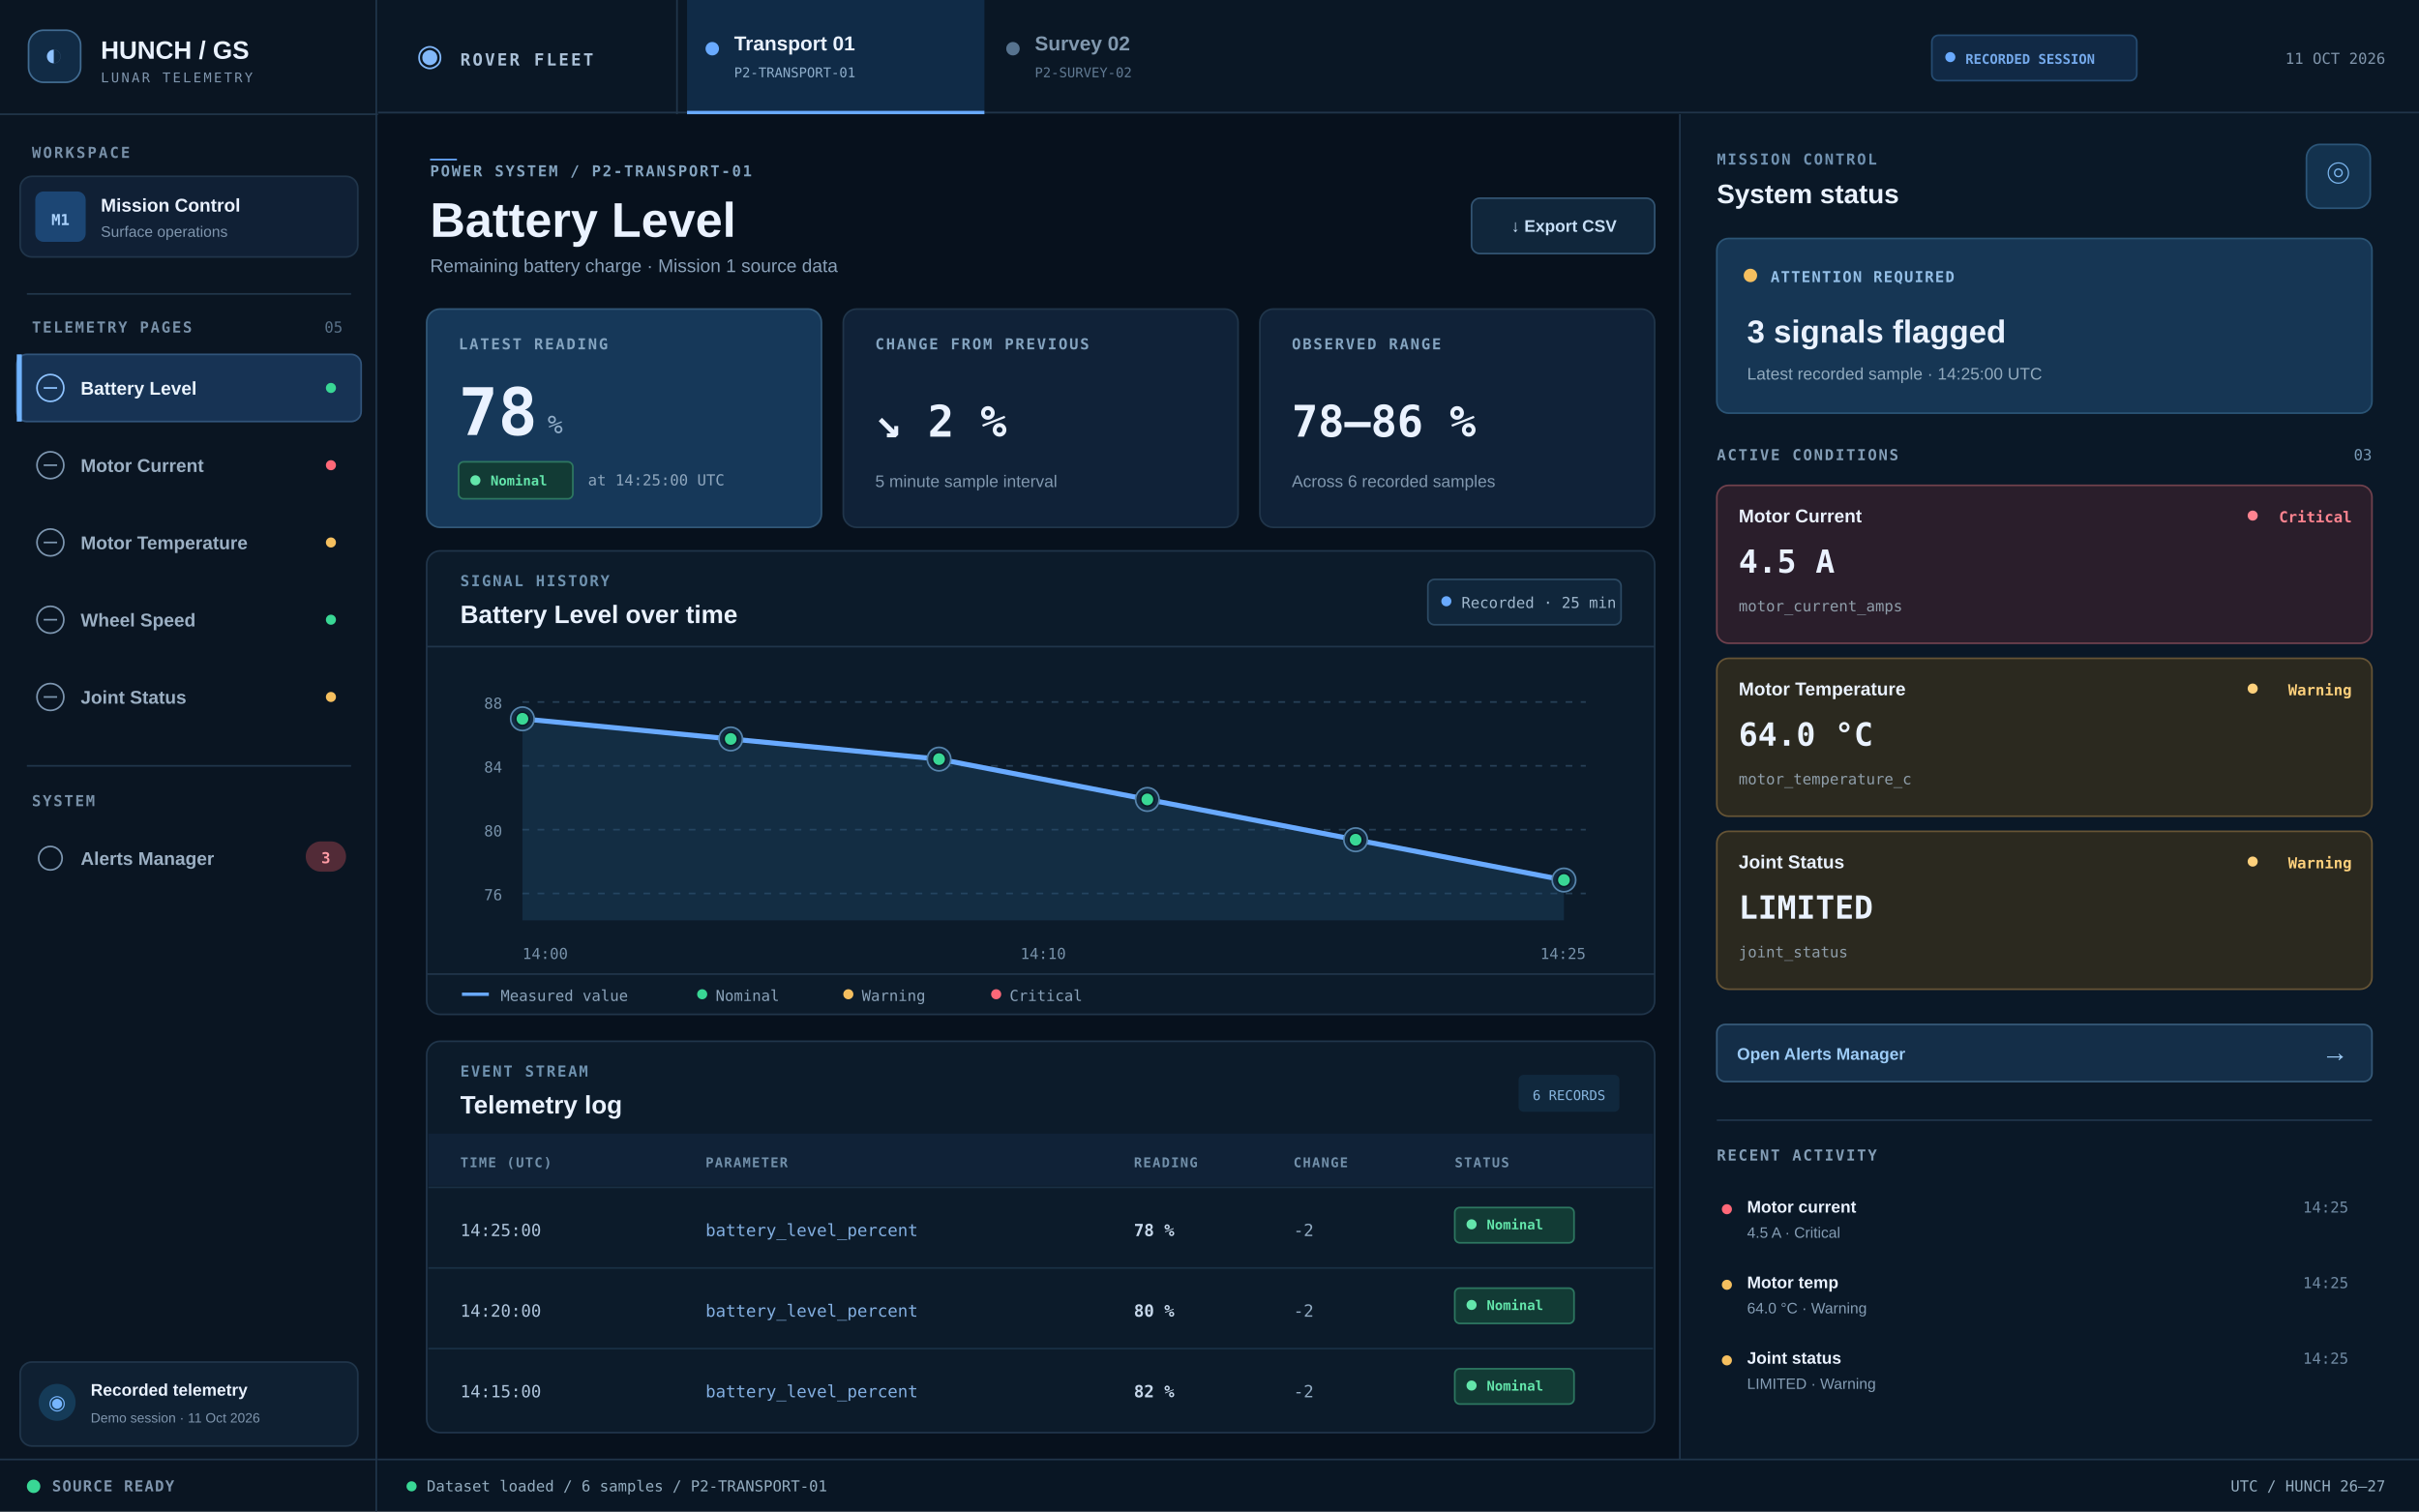
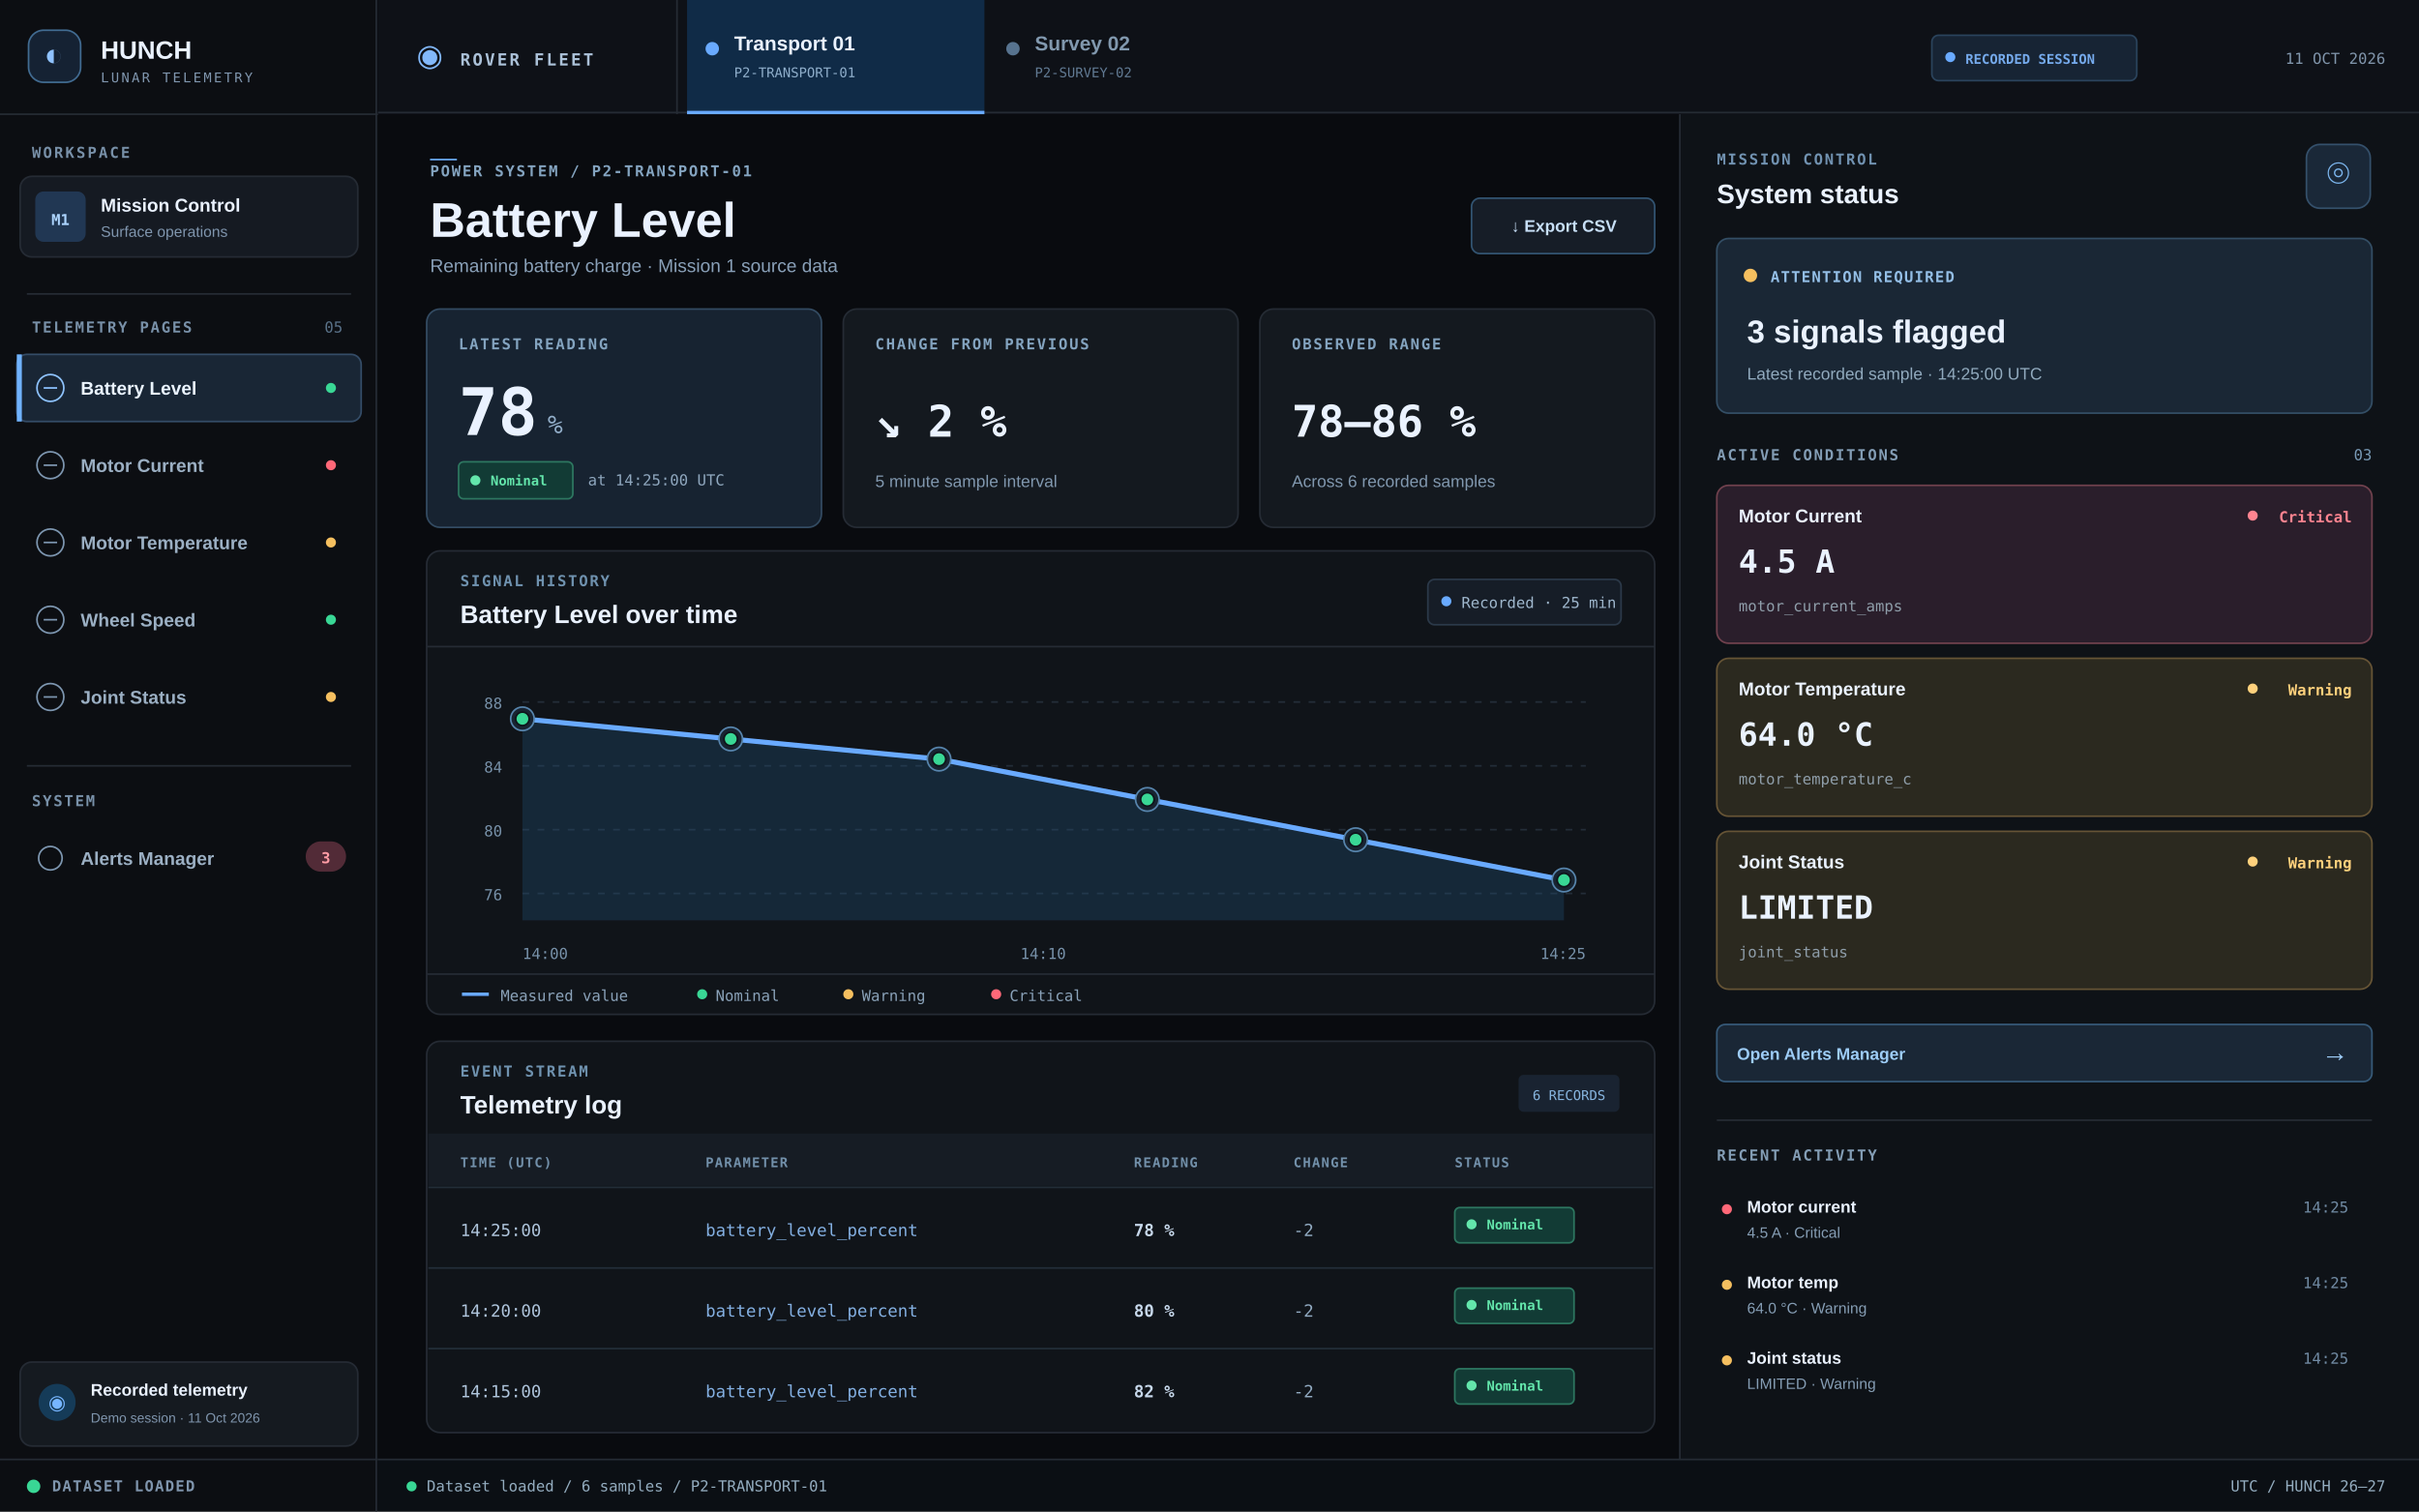
<svg xmlns="http://www.w3.org/2000/svg" width="1440" height="900" viewBox="0 0 1440 900" role="img" aria-label="HUNCH lunar telemetry dashboard design frame">
  <g id="00-background">
-     <rect x="0" y="0" width="1440" height="900" rx="0" fill="#07111d" stroke="none" stroke-width="1" />
+     <rect x="0" y="0" width="1440" height="900" rx="0" fill="#090b0f" stroke="none" stroke-width="1" />
  </g>
  <g id="01-sidebar">
-     <rect x="0" y="0" width="225" height="900" rx="0" fill="#0a1522" stroke="none" stroke-width="1" />
-     <line x1="224" y1="0" x2="224" y2="900" stroke="#20354a" stroke-width="1" />
-     <line x1="0" y1="68" x2="225" y2="68" stroke="#20354a" stroke-width="1" />
-     <rect x="17" y="18" width="31" height="31" rx="9" fill="#112b45" stroke="#416b91" stroke-width="1" />
+     <rect x="0" y="0" width="225" height="900" rx="0" fill="#0c0e12" stroke="none" stroke-width="1" />
+     <line x1="224" y1="0" x2="224" y2="900" stroke="#252b34" stroke-width="1" />
+     <line x1="0" y1="68" x2="225" y2="68" stroke="#252b34" stroke-width="1" />
+     <rect x="17" y="18" width="31" height="31" rx="9" fill="#152233" stroke="#416b91" stroke-width="1" />
    <text x="32" y="39" fill="#8fc2ff" font-family="DM Sans, Arial, sans-serif" font-size="19" font-weight="500" text-anchor="middle">◐</text>
-     <text x="60" y="35" fill="#eaf2ff" font-family="DM Sans, Arial, sans-serif" font-size="15" font-weight="700" text-anchor="start">HUNCH / GS</text>
+     <text x="60" y="35" fill="#eaf2ff" font-family="DM Sans, Arial, sans-serif" font-size="15" font-weight="700" text-anchor="start">HUNCH</text>
    <text x="60" y="49" fill="#7f95ad" font-family="IBM Plex Mono, Consolas, monospace" font-size="8" font-weight="500" text-anchor="start" letter-spacing="1.3">LUNAR TELEMETRY</text>
    <text x="19" y="94" fill="#7890a8" font-family="IBM Plex Mono, Consolas, monospace" font-size="9" font-weight="600" text-anchor="start" letter-spacing="1.2">WORKSPACE</text>
-     <rect x="12" y="105" width="201" height="48" rx="7" fill="#102035" stroke="#20354a" stroke-width="1" />
-     <rect x="21" y="114" width="30" height="30" rx="5" fill="#1c4674" stroke="none" stroke-width="1" />
+     <rect x="12" y="105" width="201" height="48" rx="7" fill="#151a22" stroke="#252b34" stroke-width="1" />
+     <rect x="21" y="114" width="30" height="30" rx="5" fill="#213753" stroke="none" stroke-width="1" />
    <text x="36" y="134" fill="#add5ff" font-family="IBM Plex Mono, Consolas, monospace" font-size="9" font-weight="600" text-anchor="middle">M1</text>
    <text x="60" y="126" fill="#eaf2ff" font-family="DM Sans, Arial, sans-serif" font-size="11" font-weight="700" text-anchor="start">Mission Control</text>
    <text x="60" y="141" fill="#7f95ad" font-family="DM Sans, Arial, sans-serif" font-size="9" font-weight="500" text-anchor="start">Surface operations</text>
-     <line x1="16" y1="175" x2="209" y2="175" stroke="#20354a" stroke-width="1" />
+     <line x1="16" y1="175" x2="209" y2="175" stroke="#252b34" stroke-width="1" />
    <text x="19" y="198" fill="#7890a8" font-family="IBM Plex Mono, Consolas, monospace" font-size="9" font-weight="600" text-anchor="start" letter-spacing="1">TELEMETRY PAGES</text>
    <text x="204" y="198" fill="#597188" font-family="IBM Plex Mono, Consolas, monospace" font-size="9" font-weight="500" text-anchor="end">05</text>
-     <rect x="10" y="211" width="205" height="40" rx="6" fill="#173354" stroke="#31547a" stroke-width="1" />
+     <rect x="10" y="211" width="205" height="40" rx="6" fill="#192635" stroke="#344c67" stroke-width="1" />
    <rect x="10" y="211" width="3" height="40" rx="0" fill="#70b3ff" stroke="none" stroke-width="1" />
    <circle cx="30" cy="231" r="8" fill="none" stroke="#8ec3ff" />
    <line x1="26" y1="231" x2="34" y2="231" stroke="#8ec3ff" stroke-width="1" />
    <text x="48" y="235" fill="#eaf4ff" font-family="DM Sans, Arial, sans-serif" font-size="11" font-weight="600" text-anchor="start">Battery Level</text>
    <circle cx="197" cy="231" r="3" fill="#39d795" stroke="none" />
    <circle cx="30" cy="277" r="8" fill="none" stroke="#7d96b0" />
    <line x1="26" y1="277" x2="34" y2="277" stroke="#7d96b0" stroke-width="1" />
    <text x="48" y="281" fill="#9bafc3" font-family="DM Sans, Arial, sans-serif" font-size="11" font-weight="600" text-anchor="start">Motor Current</text>
    <circle cx="197" cy="277" r="3" fill="#ff6878" stroke="none" />
    <circle cx="30" cy="323" r="8" fill="none" stroke="#7d96b0" />
    <line x1="26" y1="323" x2="34" y2="323" stroke="#7d96b0" stroke-width="1" />
    <text x="48" y="327" fill="#9bafc3" font-family="DM Sans, Arial, sans-serif" font-size="11" font-weight="600" text-anchor="start">Motor Temperature</text>
    <circle cx="197" cy="323" r="3" fill="#f5bf5f" stroke="none" />
    <circle cx="30" cy="369" r="8" fill="none" stroke="#7d96b0" />
    <line x1="26" y1="369" x2="34" y2="369" stroke="#7d96b0" stroke-width="1" />
    <text x="48" y="373" fill="#9bafc3" font-family="DM Sans, Arial, sans-serif" font-size="11" font-weight="600" text-anchor="start">Wheel Speed</text>
    <circle cx="197" cy="369" r="3" fill="#39d795" stroke="none" />
    <circle cx="30" cy="415" r="8" fill="none" stroke="#7d96b0" />
    <line x1="26" y1="415" x2="34" y2="415" stroke="#7d96b0" stroke-width="1" />
    <text x="48" y="419" fill="#9bafc3" font-family="DM Sans, Arial, sans-serif" font-size="11" font-weight="600" text-anchor="start">Joint Status</text>
    <circle cx="197" cy="415" r="3" fill="#f5bf5f" stroke="none" />
-     <line x1="16" y1="456" x2="209" y2="456" stroke="#20354a" stroke-width="1" />
+     <line x1="16" y1="456" x2="209" y2="456" stroke="#252b34" stroke-width="1" />
    <text x="19" y="480" fill="#7890a8" font-family="IBM Plex Mono, Consolas, monospace" font-size="9" font-weight="600" text-anchor="start" letter-spacing="1">SYSTEM</text>
    <text x="48" y="515" fill="#9bafc3" font-family="DM Sans, Arial, sans-serif" font-size="11" font-weight="600" text-anchor="start">Alerts Manager</text>
    <circle cx="30" cy="511" r="7" fill="none" stroke="#7d96b0" />
    <rect x="182" y="501" width="24" height="18" rx="9" fill="#522b37" stroke="none" stroke-width="1" />
    <text x="194" y="514" fill="#ff9ca5" font-family="IBM Plex Mono, Consolas, monospace" font-size="9" font-weight="600" text-anchor="middle">3</text>
-     <rect x="12" y="811" width="201" height="50" rx="7" fill="#0f2032" stroke="#20354a" stroke-width="1" />
+     <rect x="12" y="811" width="201" height="50" rx="7" fill="#151a20" stroke="#252b34" stroke-width="1" />
    <circle cx="34" cy="835" r="11" fill="#153b58" stroke="none" />
    <text x="34" y="839" fill="#76b5ff" font-family="DM Sans, Arial, sans-serif" font-size="12" font-weight="500" text-anchor="middle">◉</text>
    <text x="54" y="831" fill="#eaf2ff" font-family="DM Sans, Arial, sans-serif" font-size="10" font-weight="700" text-anchor="start">Recorded telemetry</text>
    <text x="54" y="847" fill="#7f95ad" font-family="DM Sans, Arial, sans-serif" font-size="8" font-weight="500" text-anchor="start">Demo session · 11 Oct 2026</text>
-     <line x1="0" y1="869" x2="225" y2="869" stroke="#20354a" stroke-width="1" />
+     <line x1="0" y1="869" x2="225" y2="869" stroke="#252b34" stroke-width="1" />
    <circle cx="20" cy="885" r="4" fill="#39d795" stroke="none" />
-     <text x="31" y="888" fill="#7f95ad" font-family="IBM Plex Mono, Consolas, monospace" font-size="9" font-weight="600" text-anchor="start" letter-spacing="0.7">SOURCE READY</text>
+     <text x="31" y="888" fill="#7f95ad" font-family="IBM Plex Mono, Consolas, monospace" font-size="9" font-weight="600" text-anchor="start" letter-spacing="0.7">DATASET LOADED</text>
  </g>
  <g id="02-topbar-and-rover-tabs">
-     <rect x="225" y="0" width="1215" height="68" rx="0" fill="#0a1725" stroke="none" stroke-width="1" />
-     <line x1="225" y1="67" x2="1440" y2="67" stroke="#20354a" stroke-width="1" />
-     <line x1="403" y1="0" x2="403" y2="68" stroke="#20354a" stroke-width="1" />
+     <rect x="225" y="0" width="1215" height="68" rx="0" fill="#0e1117" stroke="none" stroke-width="1" />
+     <line x1="225" y1="67" x2="1440" y2="67" stroke="#252b34" stroke-width="1" />
+     <line x1="403" y1="0" x2="403" y2="68" stroke="#252b34" stroke-width="1" />
    <text x="248" y="39" fill="#82b8fa" font-family="DM Sans, Arial, sans-serif" font-size="18" font-weight="500" text-anchor="start">◉</text>
    <text x="274" y="39" fill="#abc1d8" font-family="IBM Plex Mono, Consolas, monospace" font-size="10" font-weight="600" text-anchor="start" letter-spacing="1.3">ROVER FLEET</text>
    <rect x="409" y="0" width="177" height="68" rx="0" fill="#102b47" stroke="none" stroke-width="1" />
    <rect x="409" y="66" width="177" height="2" rx="0" fill="#69aaff" stroke="none" stroke-width="1" />
    <circle cx="424" cy="29" r="4" fill="#69aaff" stroke="none" />
    <text x="437" y="30" fill="#eaf2ff" font-family="DM Sans, Arial, sans-serif" font-size="12" font-weight="700" text-anchor="start">Transport 01</text>
    <text x="437" y="46" fill="#8faecb" font-family="IBM Plex Mono, Consolas, monospace" font-size="8" font-weight="500" text-anchor="start">P2-TRANSPORT-01</text>
    <circle cx="603" cy="29" r="4" fill="#57738f" stroke="none" />
    <text x="616" y="30" fill="#8198ae" font-family="DM Sans, Arial, sans-serif" font-size="12" font-weight="700" text-anchor="start">Survey 02</text>
    <text x="616" y="46" fill="#617a93" font-family="IBM Plex Mono, Consolas, monospace" font-size="8" font-weight="500" text-anchor="start">P2-SURVEY-02</text>
-     <rect x="1150" y="21" width="122" height="27" rx="4" fill="#112945" stroke="#254b71" stroke-width="1" />
+     <rect x="1150" y="21" width="122" height="27" rx="4" fill="#172434" stroke="#2a435c" stroke-width="1" />
    <circle cx="1161" cy="34" r="3" fill="#69aaff" stroke="none" />
    <text x="1170" y="38" fill="#75aaec" font-family="IBM Plex Mono, Consolas, monospace" font-size="8" font-weight="600" text-anchor="start">RECORDED SESSION</text>
    <text x="1420" y="38" fill="#8095ab" font-family="IBM Plex Mono, Consolas, monospace" font-size="9" font-weight="500" text-anchor="end">11 OCT 2026</text>
  </g>
  <g id="03-main-heading-and-summary">
    <text x="256" y="105" fill="#84a4c0" font-family="IBM Plex Mono, Consolas, monospace" font-size="9" font-weight="600" text-anchor="start" letter-spacing="1">POWER SYSTEM  /  P2-TRANSPORT-01</text>
    <line x1="256" y1="95" x2="272" y2="95" stroke="#69aaff" stroke-width="1" />
    <text x="256" y="141" fill="#eaf2ff" font-family="DM Sans, Arial, sans-serif" font-size="29" font-weight="700" text-anchor="start">Battery Level</text>
    <text x="256" y="162" fill="#89a0b8" font-family="DM Sans, Arial, sans-serif" font-size="11" font-weight="500" text-anchor="start">Remaining battery charge · Mission 1 source data</text>
-     <rect x="876" y="118" width="109" height="33" rx="5" fill="#10263b" stroke="#325472" stroke-width="1" />
+     <rect x="876" y="118" width="109" height="33" rx="5" fill="#161d27" stroke="#325472" stroke-width="1" />
    <text x="931" y="138" fill="#c7dff7" font-family="DM Sans, Arial, sans-serif" font-size="10" font-weight="700" text-anchor="middle">↓  Export CSV</text>
-     <rect x="254" y="184" width="235" height="130" rx="8" fill="#163859" stroke="#315777" stroke-width="1" />
-     <rect x="502" y="184" width="235" height="130" rx="8" fill="#102238" stroke="#20354a" stroke-width="1" />
-     <rect x="750" y="184" width="235" height="130" rx="8" fill="#102238" stroke="#20354a" stroke-width="1" />
+     <rect x="254" y="184" width="235" height="130" rx="8" fill="#172331" stroke="#334b62" stroke-width="1" />
+     <rect x="502" y="184" width="235" height="130" rx="8" fill="#14191f" stroke="#252b34" stroke-width="1" />
+     <rect x="750" y="184" width="235" height="130" rx="8" fill="#14191f" stroke="#252b34" stroke-width="1" />
    <text x="273" y="208" fill="#84a4c0" font-family="IBM Plex Mono, Consolas, monospace" font-size="9" font-weight="600" text-anchor="start" letter-spacing="1">LATEST READING</text>
    <text x="273" y="259" fill="#eaf2ff" font-family="IBM Plex Mono, Consolas, monospace" font-size="39" font-weight="600" text-anchor="start">78</text>
    <text x="326" y="258" fill="#92aec9" font-family="IBM Plex Mono, Consolas, monospace" font-size="15" font-weight="500" text-anchor="start">%</text>
    <rect x="273" y="275" width="68" height="22" rx="3" fill="#123b35" stroke="#2d7760" stroke-width="1" />
    <circle cx="283" cy="286" r="3" fill="#63e6ab" stroke="none" />
    <text x="292" y="289" fill="#63e6ab" font-family="IBM Plex Mono, Consolas, monospace" font-size="8" font-weight="600" text-anchor="start">Nominal</text>
    <text x="350" y="289" fill="#8fa7be" font-family="IBM Plex Mono, Consolas, monospace" font-size="9" font-weight="500" text-anchor="start">at 14:25:00 UTC</text>
    <text x="521" y="208" fill="#84a4c0" font-family="IBM Plex Mono, Consolas, monospace" font-size="9" font-weight="600" text-anchor="start" letter-spacing="1">CHANGE FROM PREVIOUS</text>
    <text x="521" y="260" fill="#eaf2ff" font-family="IBM Plex Mono, Consolas, monospace" font-size="26" font-weight="600" text-anchor="start">↘ 2 %</text>
    <text x="521" y="290" fill="#8198af" font-family="DM Sans, Arial, sans-serif" font-size="10" font-weight="500" text-anchor="start">5 minute sample interval</text>
    <text x="769" y="208" fill="#84a4c0" font-family="IBM Plex Mono, Consolas, monospace" font-size="9" font-weight="600" text-anchor="start" letter-spacing="1">OBSERVED RANGE</text>
    <text x="769" y="260" fill="#eaf2ff" font-family="IBM Plex Mono, Consolas, monospace" font-size="26" font-weight="600" text-anchor="start">78–86 %</text>
    <text x="769" y="290" fill="#8198af" font-family="DM Sans, Arial, sans-serif" font-size="10" font-weight="500" text-anchor="start">Across 6 recorded samples</text>
  </g>
  <g id="04-signal-history-chart">
-     <rect x="254" y="328" width="731" height="276" rx="8" fill="#0c1b2a" stroke="#20354a" stroke-width="1" />
-     <line x1="254" y1="385" x2="985" y2="385" stroke="#20354a" stroke-width="1" />
+     <rect x="254" y="328" width="731" height="276" rx="8" fill="#101419" stroke="#252b34" stroke-width="1" />
+     <line x1="254" y1="385" x2="985" y2="385" stroke="#252b34" stroke-width="1" />
    <text x="274" y="349" fill="#6f92af" font-family="IBM Plex Mono, Consolas, monospace" font-size="9" font-weight="600" text-anchor="start" letter-spacing="1">SIGNAL HISTORY</text>
    <text x="274" y="371" fill="#eaf2ff" font-family="DM Sans, Arial, sans-serif" font-size="15" font-weight="700" text-anchor="start">Battery Level over time</text>
-     <rect x="850" y="345" width="115" height="27" rx="4" fill="#10263b" stroke="#2c4a64" stroke-width="1" />
+     <rect x="850" y="345" width="115" height="27" rx="4" fill="#161d27" stroke="#2b3949" stroke-width="1" />
    <circle cx="861" cy="358" r="3" fill="#69aaff" stroke="none" />
    <text x="870" y="362" fill="#9fb7cd" font-family="IBM Plex Mono, Consolas, monospace" font-size="9" font-weight="500" text-anchor="start">Recorded · 25 min</text>
-     <line x1="311" y1="418" x2="944" y2="418" stroke="#274057" stroke-width="1" stroke-dasharray="4 5" />
+     <line x1="311" y1="418" x2="944" y2="418" stroke="#232d38" stroke-width="1" stroke-dasharray="4 5" />
    <text x="299" y="422" fill="#7791a9" font-family="IBM Plex Mono, Consolas, monospace" font-size="9" font-weight="500" text-anchor="end">88</text>
-     <line x1="311" y1="456" x2="944" y2="456" stroke="#274057" stroke-width="1" stroke-dasharray="4 5" />
+     <line x1="311" y1="456" x2="944" y2="456" stroke="#232d38" stroke-width="1" stroke-dasharray="4 5" />
    <text x="299" y="460" fill="#7791a9" font-family="IBM Plex Mono, Consolas, monospace" font-size="9" font-weight="500" text-anchor="end">84</text>
-     <line x1="311" y1="494" x2="944" y2="494" stroke="#274057" stroke-width="1" stroke-dasharray="4 5" />
+     <line x1="311" y1="494" x2="944" y2="494" stroke="#232d38" stroke-width="1" stroke-dasharray="4 5" />
    <text x="299" y="498" fill="#7791a9" font-family="IBM Plex Mono, Consolas, monospace" font-size="9" font-weight="500" text-anchor="end">80</text>
-     <line x1="311" y1="532" x2="944" y2="532" stroke="#274057" stroke-width="1" stroke-dasharray="4 5" />
+     <line x1="311" y1="532" x2="944" y2="532" stroke="#232d38" stroke-width="1" stroke-dasharray="4 5" />
    <text x="299" y="536" fill="#7791a9" font-family="IBM Plex Mono, Consolas, monospace" font-size="9" font-weight="500" text-anchor="end">76</text>
    <path d="M311 428 L435 440 L559 452 L683 476 L807 500 L931 524 L931 548 L311 548 Z" fill="#204c74" opacity="0.35" />
    <path d="M311 428 L435 440 L559 452 L683 476 L807 500 L931 524" fill="none" stroke="#69aaff" stroke-width="3" stroke-linecap="round" stroke-linejoin="round" />
-     <circle cx="311" cy="428" r="7" fill="#122b41" stroke="#5785ad" />
-     <circle cx="311" cy="428" r="4" fill="#39d795" stroke="#0b1b29" />
-     <circle cx="435" cy="440" r="7" fill="#122b41" stroke="#5785ad" />
-     <circle cx="435" cy="440" r="4" fill="#39d795" stroke="#0b1b29" />
-     <circle cx="559" cy="452" r="7" fill="#122b41" stroke="#5785ad" />
-     <circle cx="559" cy="452" r="4" fill="#39d795" stroke="#0b1b29" />
-     <circle cx="683" cy="476" r="7" fill="#122b41" stroke="#5785ad" />
-     <circle cx="683" cy="476" r="4" fill="#39d795" stroke="#0b1b29" />
-     <circle cx="807" cy="500" r="7" fill="#122b41" stroke="#5785ad" />
-     <circle cx="807" cy="500" r="4" fill="#39d795" stroke="#0b1b29" />
-     <circle cx="931" cy="524" r="7" fill="#122b41" stroke="#5785ad" />
-     <circle cx="931" cy="524" r="4" fill="#39d795" stroke="#0b1b29" />
+     <circle cx="311" cy="428" r="7" fill="#182431" stroke="#5785ad" />
+     <circle cx="311" cy="428" r="4" fill="#39d795" stroke="#0e141b" />
+     <circle cx="435" cy="440" r="7" fill="#182431" stroke="#5785ad" />
+     <circle cx="435" cy="440" r="4" fill="#39d795" stroke="#0e141b" />
+     <circle cx="559" cy="452" r="7" fill="#182431" stroke="#5785ad" />
+     <circle cx="559" cy="452" r="4" fill="#39d795" stroke="#0e141b" />
+     <circle cx="683" cy="476" r="7" fill="#182431" stroke="#5785ad" />
+     <circle cx="683" cy="476" r="4" fill="#39d795" stroke="#0e141b" />
+     <circle cx="807" cy="500" r="7" fill="#182431" stroke="#5785ad" />
+     <circle cx="807" cy="500" r="4" fill="#39d795" stroke="#0e141b" />
+     <circle cx="931" cy="524" r="7" fill="#182431" stroke="#5785ad" />
+     <circle cx="931" cy="524" r="4" fill="#39d795" stroke="#0e141b" />
    <text x="311" y="571" fill="#7791a9" font-family="IBM Plex Mono, Consolas, monospace" font-size="9" font-weight="500" text-anchor="start">14:00</text>
    <text x="621" y="571" fill="#7791a9" font-family="IBM Plex Mono, Consolas, monospace" font-size="9" font-weight="500" text-anchor="middle">14:10</text>
    <text x="944" y="571" fill="#7791a9" font-family="IBM Plex Mono, Consolas, monospace" font-size="9" font-weight="500" text-anchor="end">14:25</text>
-     <line x1="254" y1="580" x2="985" y2="580" stroke="#20354a" stroke-width="1" />
+     <line x1="254" y1="580" x2="985" y2="580" stroke="#252b34" stroke-width="1" />
    <line x1="275" y1="592" x2="291" y2="592" stroke="#69aaff" stroke-width="2" />
    <text x="298" y="596" fill="#8aa2b9" font-family="IBM Plex Mono, Consolas, monospace" font-size="9" font-weight="500" text-anchor="start">Measured value</text>
    <circle cx="418" cy="592" r="3" fill="#39d795" stroke="none" />
    <text x="426" y="596" fill="#8aa2b9" font-family="IBM Plex Mono, Consolas, monospace" font-size="9" font-weight="500" text-anchor="start">Nominal</text>
    <circle cx="505" cy="592" r="3" fill="#f5bf5f" stroke="none" />
    <text x="513" y="596" fill="#8aa2b9" font-family="IBM Plex Mono, Consolas, monospace" font-size="9" font-weight="500" text-anchor="start">Warning</text>
    <circle cx="593" cy="592" r="3" fill="#ff6878" stroke="none" />
    <text x="601" y="596" fill="#8aa2b9" font-family="IBM Plex Mono, Consolas, monospace" font-size="9" font-weight="500" text-anchor="start">Critical</text>
  </g>
  <g id="05-telemetry-log">
-     <rect x="254" y="620" width="731" height="233" rx="8" fill="#0c1b2a" stroke="#20354a" stroke-width="1" />
+     <rect x="254" y="620" width="731" height="233" rx="8" fill="#101419" stroke="#252b34" stroke-width="1" />
    <text x="274" y="641" fill="#6f92af" font-family="IBM Plex Mono, Consolas, monospace" font-size="9" font-weight="600" text-anchor="start" letter-spacing="1">EVENT STREAM</text>
    <text x="274" y="663" fill="#eaf2ff" font-family="DM Sans, Arial, sans-serif" font-size="15" font-weight="700" text-anchor="start">Telemetry log</text>
-     <rect x="904" y="640" width="60" height="22" rx="3" fill="#10283d" stroke="none" stroke-width="1" />
+     <rect x="904" y="640" width="60" height="22" rx="3" fill="#192331" stroke="none" stroke-width="1" />
    <text x="934" y="655" fill="#87b5df" font-family="IBM Plex Mono, Consolas, monospace" font-size="8" font-weight="500" text-anchor="middle">6 RECORDS</text>
-     <rect x="255" y="675" width="729" height="31" rx="0" fill="#102237" stroke="none" stroke-width="1" />
+     <rect x="255" y="675" width="729" height="31" rx="0" fill="#161c24" stroke="none" stroke-width="1" />
    <text x="274" y="695" fill="#7290aa" font-family="IBM Plex Mono, Consolas, monospace" font-size="8" font-weight="600" text-anchor="start" letter-spacing="0.7">TIME (UTC)</text>
    <text x="420" y="695" fill="#7290aa" font-family="IBM Plex Mono, Consolas, monospace" font-size="8" font-weight="600" text-anchor="start" letter-spacing="0.7">PARAMETER</text>
    <text x="675" y="695" fill="#7290aa" font-family="IBM Plex Mono, Consolas, monospace" font-size="8" font-weight="600" text-anchor="start" letter-spacing="0.7">READING</text>
    <text x="770" y="695" fill="#7290aa" font-family="IBM Plex Mono, Consolas, monospace" font-size="8" font-weight="600" text-anchor="start" letter-spacing="0.7">CHANGE</text>
    <text x="866" y="695" fill="#7290aa" font-family="IBM Plex Mono, Consolas, monospace" font-size="8" font-weight="600" text-anchor="start" letter-spacing="0.7">STATUS</text>
-     <line x1="255" y1="707" x2="984" y2="707" stroke="#193044" stroke-width="1" />
+     <line x1="255" y1="707" x2="984" y2="707" stroke="#222d38" stroke-width="1" />
    <text x="274" y="736" fill="#afc5dc" font-family="IBM Plex Mono, Consolas, monospace" font-size="10" font-weight="500" text-anchor="start">14:25:00</text>
    <text x="420" y="736" fill="#83afe1" font-family="IBM Plex Mono, Consolas, monospace" font-size="10" font-weight="500" text-anchor="start">battery_level_percent</text>
    <text x="675" y="736" fill="#c7d8eb" font-family="IBM Plex Mono, Consolas, monospace" font-size="10" font-weight="600" text-anchor="start">78 %</text>
    <text x="770" y="736" fill="#90a9c0" font-family="IBM Plex Mono, Consolas, monospace" font-size="10" font-weight="500" text-anchor="start">-2</text>
    <rect x="866" y="719" width="71" height="21" rx="3" fill="#123b35" stroke="#2d7760" stroke-width="1" />
    <circle cx="876" cy="729" r="3" fill="#63e6ab" stroke="none" />
    <text x="885" y="732" fill="#63e6ab" font-family="IBM Plex Mono, Consolas, monospace" font-size="8" font-weight="600" text-anchor="start">Nominal</text>
-     <line x1="255" y1="755" x2="984" y2="755" stroke="#193044" stroke-width="1" />
+     <line x1="255" y1="755" x2="984" y2="755" stroke="#222d38" stroke-width="1" />
    <text x="274" y="784" fill="#afc5dc" font-family="IBM Plex Mono, Consolas, monospace" font-size="10" font-weight="500" text-anchor="start">14:20:00</text>
    <text x="420" y="784" fill="#83afe1" font-family="IBM Plex Mono, Consolas, monospace" font-size="10" font-weight="500" text-anchor="start">battery_level_percent</text>
    <text x="675" y="784" fill="#c7d8eb" font-family="IBM Plex Mono, Consolas, monospace" font-size="10" font-weight="600" text-anchor="start">80 %</text>
    <text x="770" y="784" fill="#90a9c0" font-family="IBM Plex Mono, Consolas, monospace" font-size="10" font-weight="500" text-anchor="start">-2</text>
    <rect x="866" y="767" width="71" height="21" rx="3" fill="#123b35" stroke="#2d7760" stroke-width="1" />
    <circle cx="876" cy="777" r="3" fill="#63e6ab" stroke="none" />
    <text x="885" y="780" fill="#63e6ab" font-family="IBM Plex Mono, Consolas, monospace" font-size="8" font-weight="600" text-anchor="start">Nominal</text>
-     <line x1="255" y1="803" x2="984" y2="803" stroke="#193044" stroke-width="1" />
+     <line x1="255" y1="803" x2="984" y2="803" stroke="#222d38" stroke-width="1" />
    <text x="274" y="832" fill="#afc5dc" font-family="IBM Plex Mono, Consolas, monospace" font-size="10" font-weight="500" text-anchor="start">14:15:00</text>
    <text x="420" y="832" fill="#83afe1" font-family="IBM Plex Mono, Consolas, monospace" font-size="10" font-weight="500" text-anchor="start">battery_level_percent</text>
    <text x="675" y="832" fill="#c7d8eb" font-family="IBM Plex Mono, Consolas, monospace" font-size="10" font-weight="600" text-anchor="start">82 %</text>
    <text x="770" y="832" fill="#90a9c0" font-family="IBM Plex Mono, Consolas, monospace" font-size="10" font-weight="500" text-anchor="start">-2</text>
    <rect x="866" y="815" width="71" height="21" rx="3" fill="#123b35" stroke="#2d7760" stroke-width="1" />
    <circle cx="876" cy="825" r="3" fill="#63e6ab" stroke="none" />
    <text x="885" y="828" fill="#63e6ab" font-family="IBM Plex Mono, Consolas, monospace" font-size="8" font-weight="600" text-anchor="start">Nominal</text>
  </g>
  <g id="06-alerts-rail">
-     <rect x="1000" y="68" width="440" height="801" rx="0" fill="#0a1827" stroke="none" stroke-width="1" />
-     <line x1="1000" y1="68" x2="1000" y2="869" stroke="#20354a" stroke-width="1" />
+     <rect x="1000" y="68" width="440" height="801" rx="0" fill="#0e1217" stroke="none" stroke-width="1" />
+     <line x1="1000" y1="68" x2="1000" y2="869" stroke="#252b34" stroke-width="1" />
    <text x="1022" y="98" fill="#7192b1" font-family="IBM Plex Mono, Consolas, monospace" font-size="9" font-weight="600" text-anchor="start" letter-spacing="1">MISSION CONTROL</text>
    <text x="1022" y="121" fill="#eaf2ff" font-family="DM Sans, Arial, sans-serif" font-size="16" font-weight="700" text-anchor="start">System status</text>
-     <rect x="1373" y="86" width="38" height="38" rx="8" fill="#13324e" stroke="#2b5578" stroke-width="1" />
+     <rect x="1373" y="86" width="38" height="38" rx="8" fill="#1a2838" stroke="#34506b" stroke-width="1" />
    <text x="1392" y="111" fill="#7cb6ee" font-family="DM Sans, Arial, sans-serif" font-size="23" font-weight="500" text-anchor="middle">⌾</text>
-     <rect x="1022" y="142" width="390" height="104" rx="7" fill="#163654" stroke="#2b5475" stroke-width="1" />
+     <rect x="1022" y="142" width="390" height="104" rx="7" fill="#1a2735" stroke="#334e65" stroke-width="1" />
    <circle cx="1042" cy="164" r="4" fill="#f5bf5f" stroke="none" />
    <text x="1054" y="168" fill="#94bfe7" font-family="IBM Plex Mono, Consolas, monospace" font-size="9" font-weight="600" text-anchor="start" letter-spacing="0.7">ATTENTION REQUIRED</text>
    <text x="1040" y="204" fill="#eaf2ff" font-family="DM Sans, Arial, sans-serif" font-size="19" font-weight="700" text-anchor="start">3 signals flagged</text>
    <text x="1040" y="226" fill="#91aabe" font-family="DM Sans, Arial, sans-serif" font-size="10" font-weight="500" text-anchor="start">Latest recorded sample · 14:25:00 UTC</text>
    <text x="1022" y="274" fill="#839db5" font-family="IBM Plex Mono, Consolas, monospace" font-size="9" font-weight="600" text-anchor="start" letter-spacing="1">ACTIVE CONDITIONS</text>
    <text x="1412" y="274" fill="#7899b5" font-family="IBM Plex Mono, Consolas, monospace" font-size="9" font-weight="500" text-anchor="end">03</text>
    <rect x="1022" y="289" width="390" height="94" rx="7" fill="#2a1e2b" stroke="#70414d" stroke-width="1" />
    <text x="1035" y="311" fill="#eaf2ff" font-family="DM Sans, Arial, sans-serif" font-size="11" font-weight="700" text-anchor="start">Motor Current</text>
    <circle cx="1341" cy="307" r="3" fill="#ff8490" stroke="none" />
    <text x="1400" y="311" fill="#ff8490" font-family="IBM Plex Mono, Consolas, monospace" font-size="9" font-weight="600" text-anchor="end">Critical</text>
    <text x="1035" y="341" fill="#eaf2ff" font-family="IBM Plex Mono, Consolas, monospace" font-size="19" font-weight="600" text-anchor="start">4.5 A</text>
    <text x="1035" y="364" fill="#8f9eaa" font-family="IBM Plex Mono, Consolas, monospace" font-size="9" font-weight="500" text-anchor="start">motor_current_amps</text>
    <rect x="1022" y="392" width="390" height="94" rx="7" fill="#2b291f" stroke="#665435" stroke-width="1" />
    <text x="1035" y="414" fill="#eaf2ff" font-family="DM Sans, Arial, sans-serif" font-size="11" font-weight="700" text-anchor="start">Motor Temperature</text>
    <circle cx="1341" cy="410" r="3" fill="#ffd17c" stroke="none" />
    <text x="1400" y="414" fill="#ffd17c" font-family="IBM Plex Mono, Consolas, monospace" font-size="9" font-weight="600" text-anchor="end">Warning</text>
    <text x="1035" y="444" fill="#eaf2ff" font-family="IBM Plex Mono, Consolas, monospace" font-size="19" font-weight="600" text-anchor="start">64.0 °C</text>
    <text x="1035" y="467" fill="#8f9eaa" font-family="IBM Plex Mono, Consolas, monospace" font-size="9" font-weight="500" text-anchor="start">motor_temperature_c</text>
    <rect x="1022" y="495" width="390" height="94" rx="7" fill="#2b291f" stroke="#665435" stroke-width="1" />
    <text x="1035" y="517" fill="#eaf2ff" font-family="DM Sans, Arial, sans-serif" font-size="11" font-weight="700" text-anchor="start">Joint Status</text>
    <circle cx="1341" cy="513" r="3" fill="#ffd17c" stroke="none" />
    <text x="1400" y="517" fill="#ffd17c" font-family="IBM Plex Mono, Consolas, monospace" font-size="9" font-weight="600" text-anchor="end">Warning</text>
    <text x="1035" y="547" fill="#eaf2ff" font-family="IBM Plex Mono, Consolas, monospace" font-size="19" font-weight="600" text-anchor="start">LIMITED</text>
    <text x="1035" y="570" fill="#8f9eaa" font-family="IBM Plex Mono, Consolas, monospace" font-size="9" font-weight="500" text-anchor="start">joint_status</text>
-     <rect x="1022" y="610" width="390" height="34" rx="5" fill="#142e48" stroke="#365a79" stroke-width="1" />
+     <rect x="1022" y="610" width="390" height="34" rx="5" fill="#1a2736" stroke="#365a79" stroke-width="1" />
    <text x="1034" y="631" fill="#9dccf7" font-family="DM Sans, Arial, sans-serif" font-size="10" font-weight="700" text-anchor="start">Open Alerts Manager</text>
    <text x="1398" y="632" fill="#9dccf7" font-family="DM Sans, Arial, sans-serif" font-size="16" font-weight="500" text-anchor="end">→</text>
-     <line x1="1022" y1="667" x2="1412" y2="667" stroke="#20354a" stroke-width="1" />
+     <line x1="1022" y1="667" x2="1412" y2="667" stroke="#252b34" stroke-width="1" />
    <text x="1022" y="691" fill="#839db5" font-family="IBM Plex Mono, Consolas, monospace" font-size="9" font-weight="600" text-anchor="start" letter-spacing="1">RECENT ACTIVITY</text>
    <circle cx="1028" cy="720" r="3" fill="#ff6878" stroke="none" />
    <text x="1040" y="722" fill="#eaf2ff" font-family="DM Sans, Arial, sans-serif" font-size="10" font-weight="700" text-anchor="start">Motor current</text>
    <text x="1040" y="737" fill="#859db4" font-family="DM Sans, Arial, sans-serif" font-size="9" font-weight="500" text-anchor="start">4.5 A · Critical</text>
    <text x="1398" y="722" fill="#718ba4" font-family="IBM Plex Mono, Consolas, monospace" font-size="9" font-weight="500" text-anchor="end">14:25</text>
    <circle cx="1028" cy="765" r="3" fill="#f5bf5f" stroke="none" />
    <text x="1040" y="767" fill="#eaf2ff" font-family="DM Sans, Arial, sans-serif" font-size="10" font-weight="700" text-anchor="start">Motor temp</text>
    <text x="1040" y="782" fill="#859db4" font-family="DM Sans, Arial, sans-serif" font-size="9" font-weight="500" text-anchor="start">64.0 °C · Warning</text>
    <text x="1398" y="767" fill="#718ba4" font-family="IBM Plex Mono, Consolas, monospace" font-size="9" font-weight="500" text-anchor="end">14:25</text>
    <circle cx="1028" cy="810" r="3" fill="#f5bf5f" stroke="none" />
    <text x="1040" y="812" fill="#eaf2ff" font-family="DM Sans, Arial, sans-serif" font-size="10" font-weight="700" text-anchor="start">Joint status</text>
    <text x="1040" y="827" fill="#859db4" font-family="DM Sans, Arial, sans-serif" font-size="9" font-weight="500" text-anchor="start">LIMITED · Warning</text>
    <text x="1398" y="812" fill="#718ba4" font-family="IBM Plex Mono, Consolas, monospace" font-size="9" font-weight="500" text-anchor="end">14:25</text>
  </g>
  <g id="07-statusbar">
-     <rect x="225" y="869" width="1215" height="31" rx="0" fill="#091624" stroke="none" stroke-width="1" />
-     <line x1="225" y1="869" x2="1440" y2="869" stroke="#20354a" stroke-width="1" />
+     <rect x="225" y="869" width="1215" height="31" rx="0" fill="#0b0f14" stroke="none" stroke-width="1" />
+     <line x1="225" y1="869" x2="1440" y2="869" stroke="#252b34" stroke-width="1" />
    <circle cx="245" cy="885" r="3" fill="#39d795" stroke="none" />
    <text x="254" y="888" fill="#93acbf" font-family="IBM Plex Mono, Consolas, monospace" font-size="9" font-weight="500" text-anchor="start">Dataset loaded / 6 samples / P2-TRANSPORT-01</text>
    <text x="1420" y="888" fill="#93acbf" font-family="IBM Plex Mono, Consolas, monospace" font-size="9" font-weight="500" text-anchor="end">UTC  /  HUNCH 26–27</text>
  </g>
</svg>
